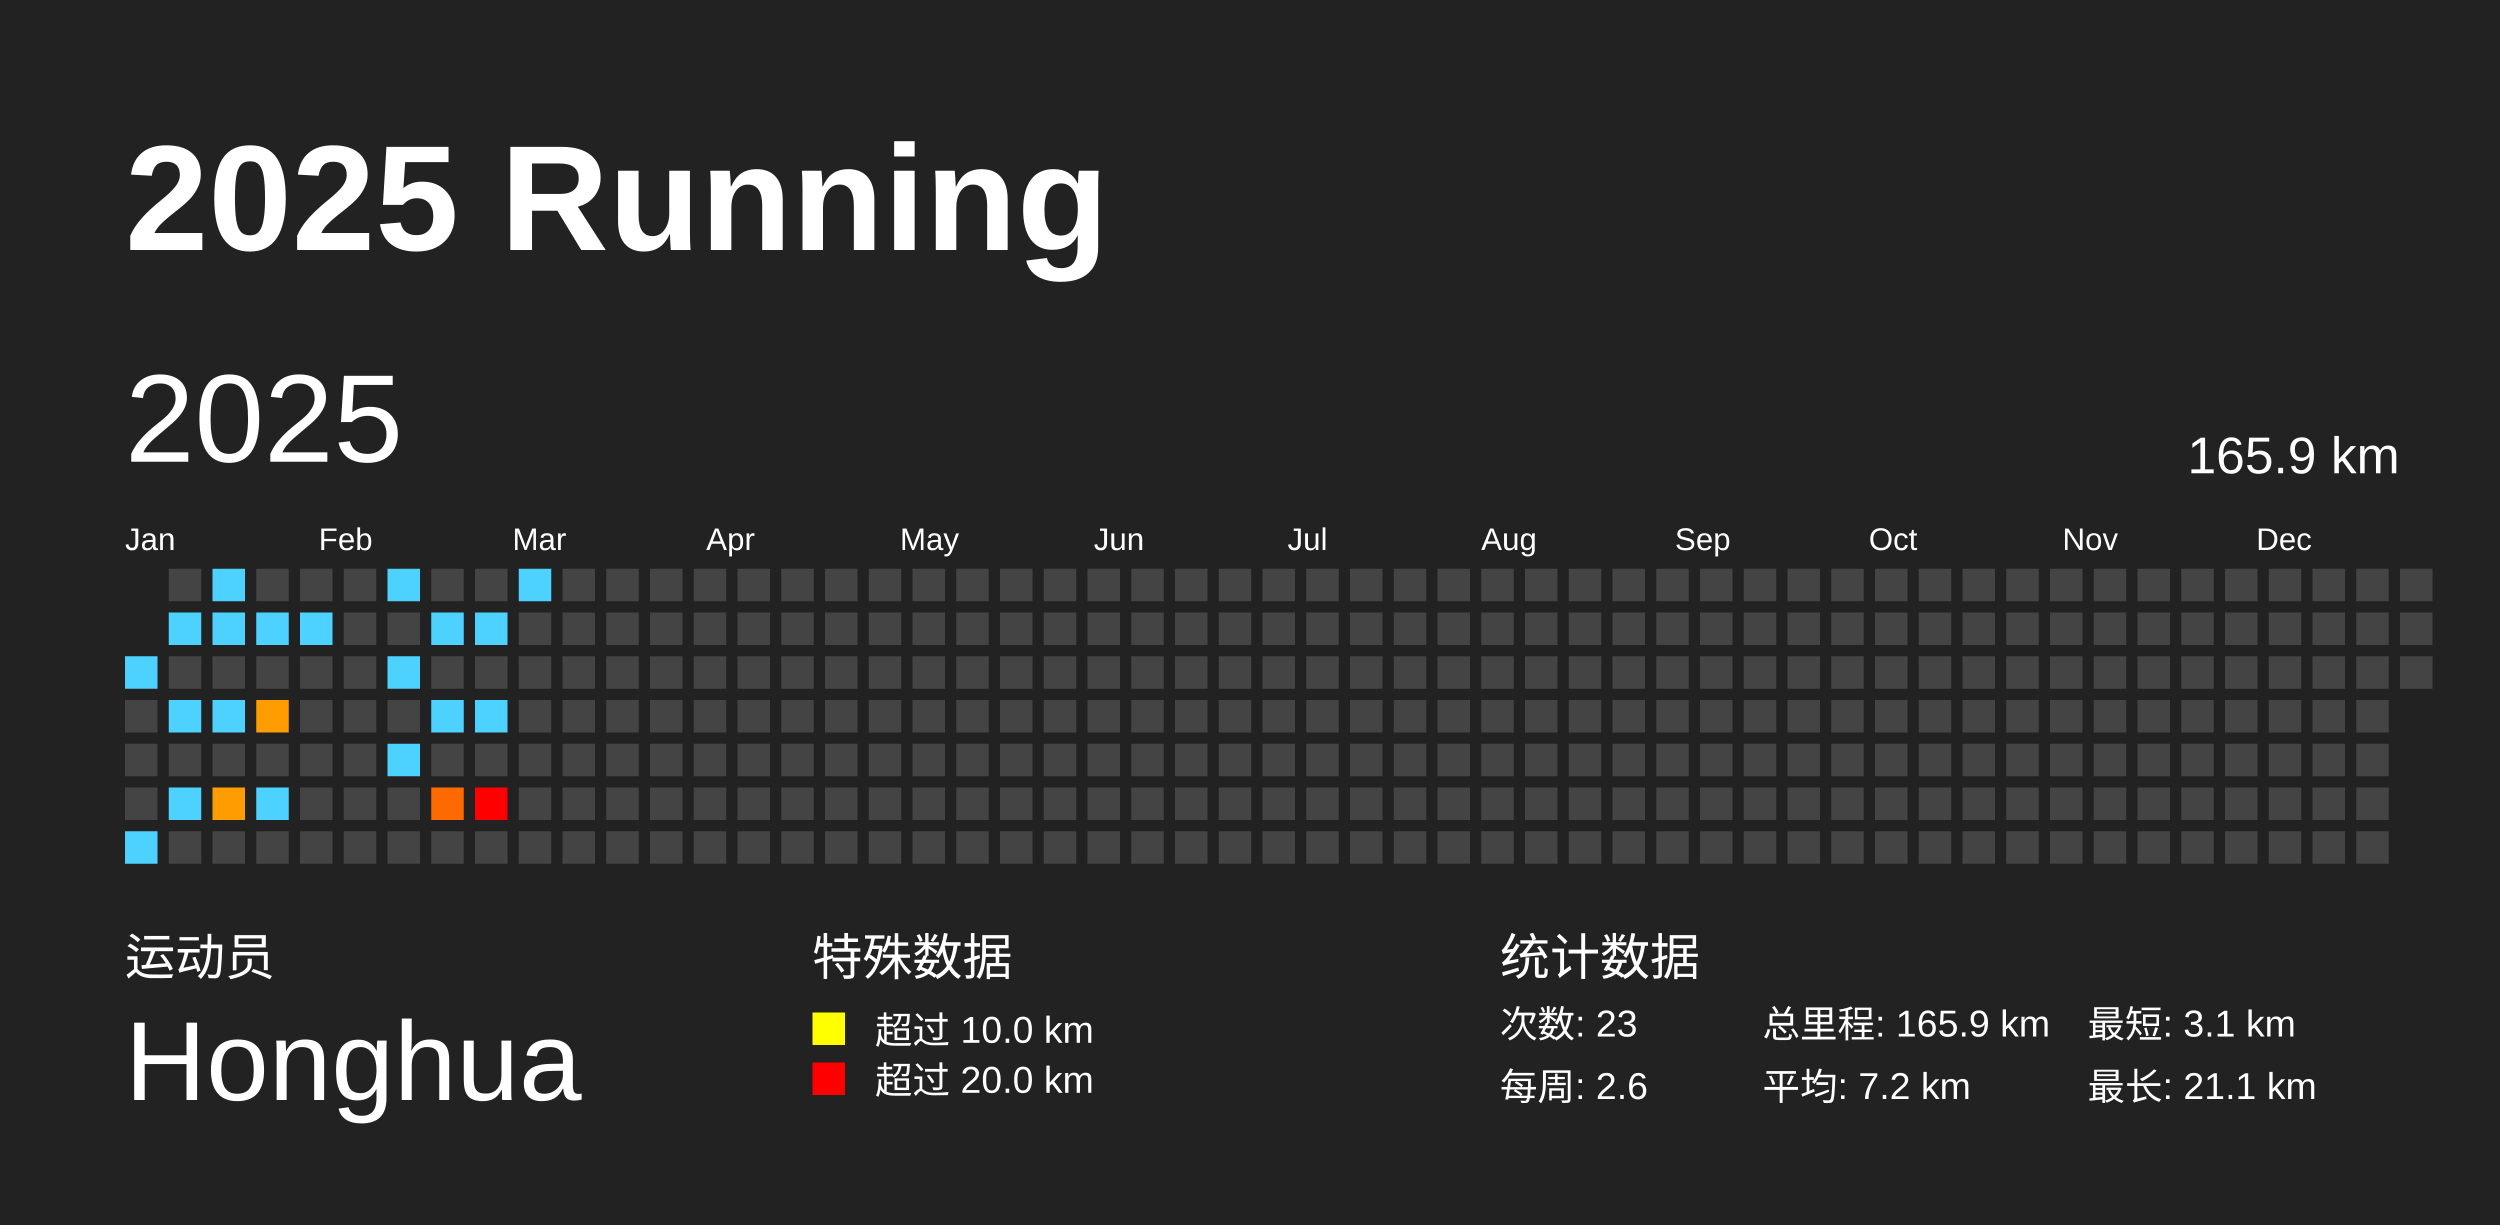
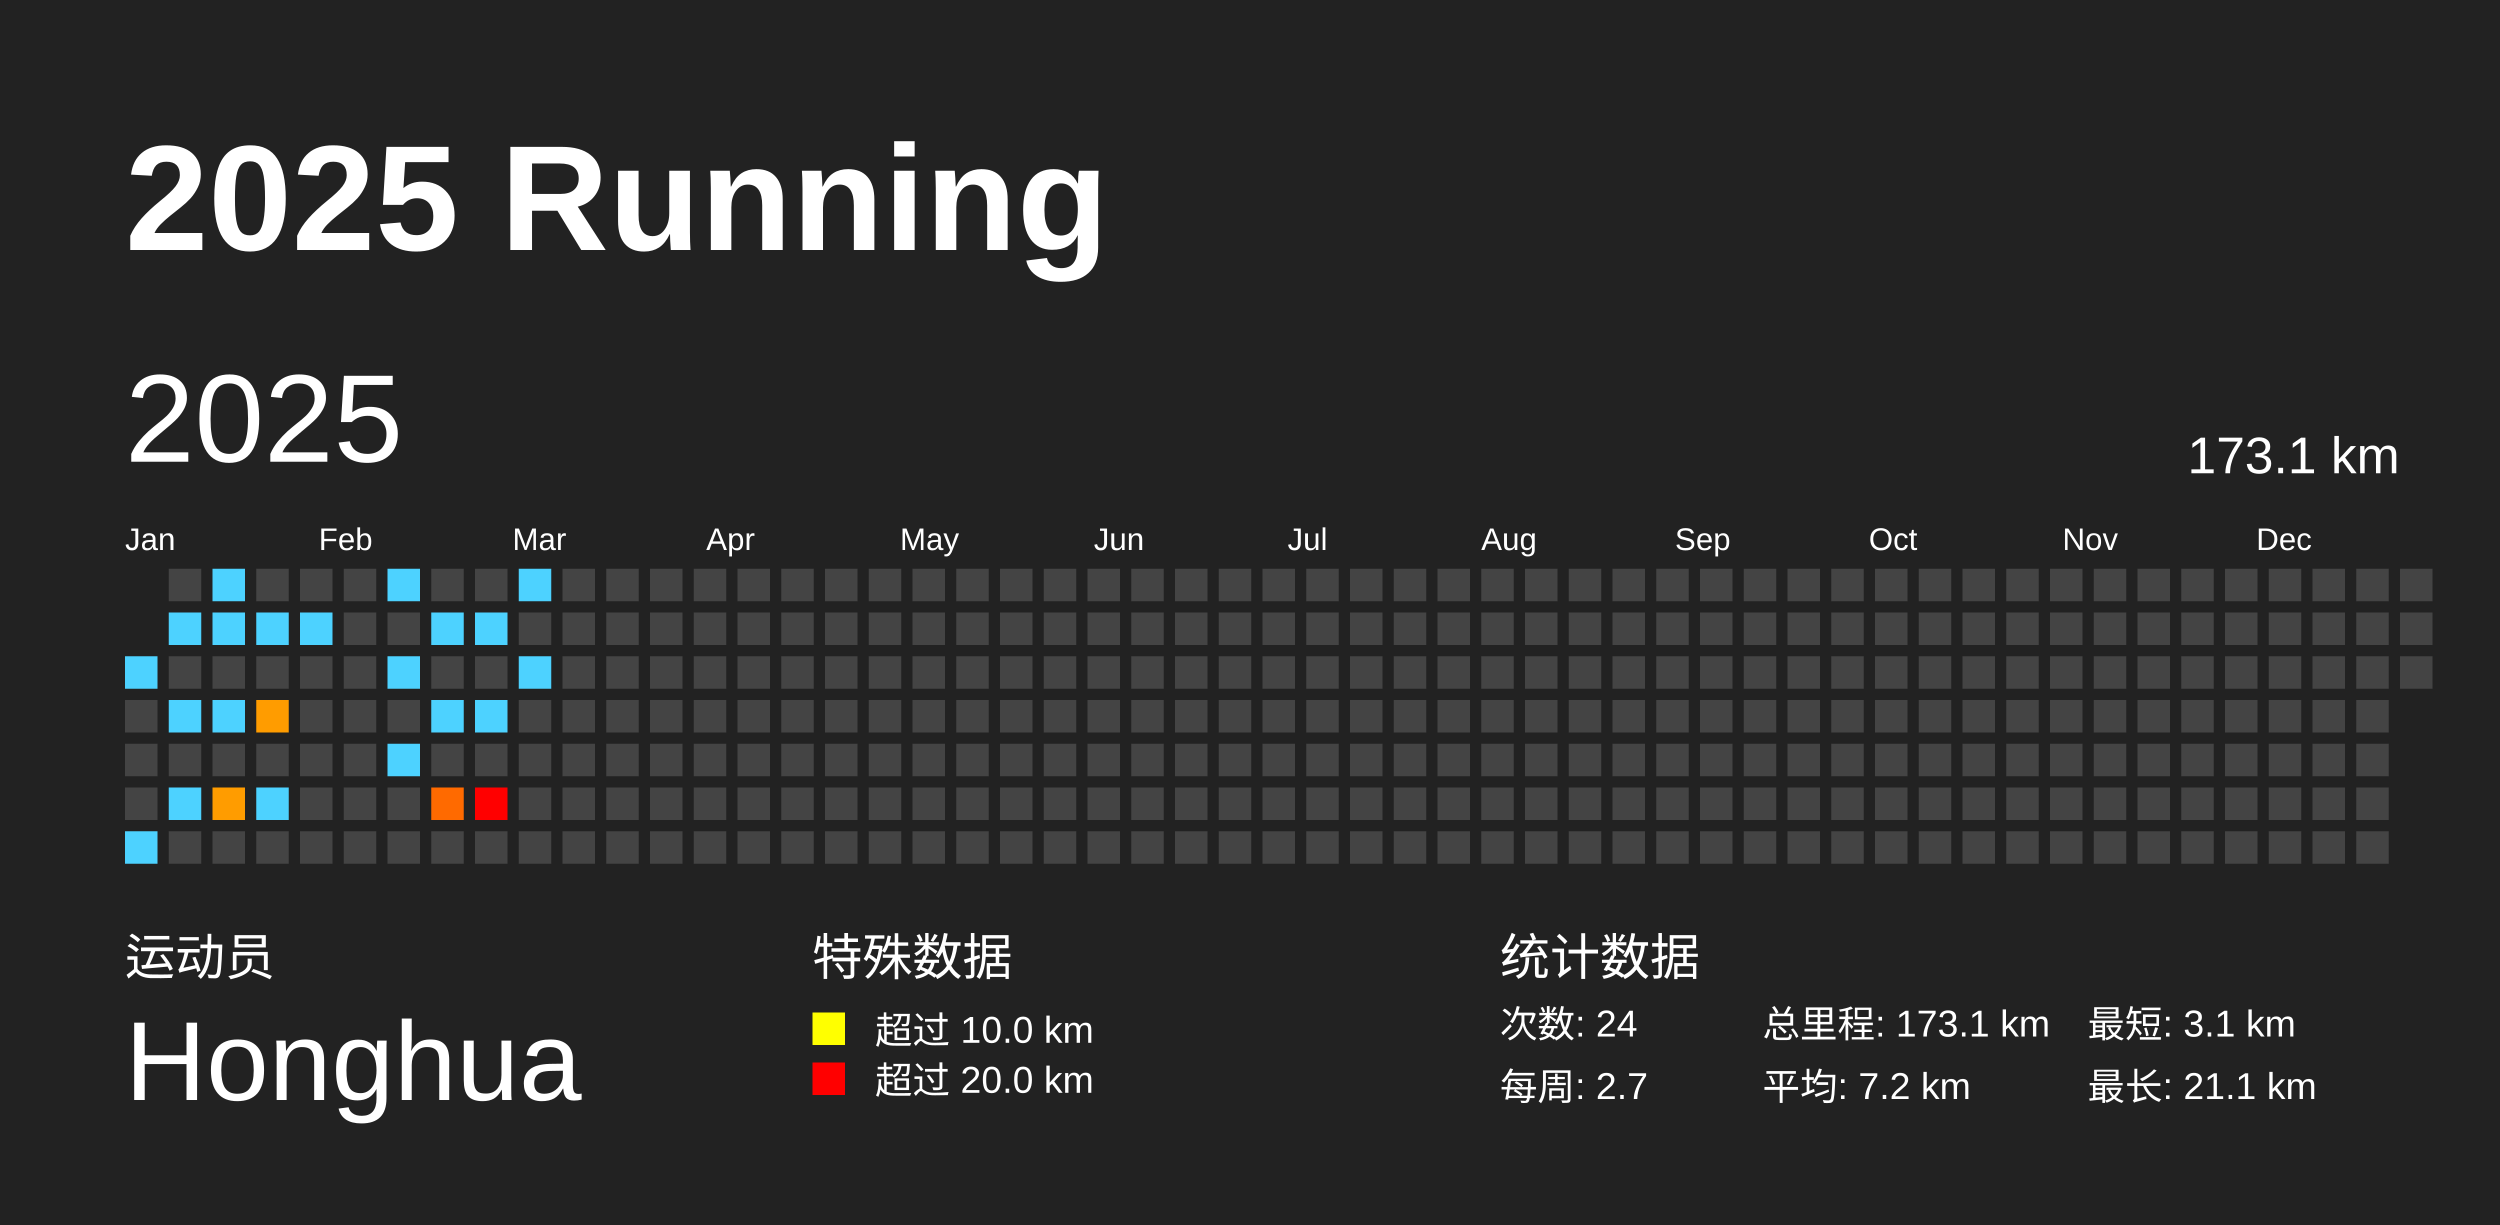
<svg xmlns="http://www.w3.org/2000/svg" baseProfile="full" height="98mm" version="1.1" viewBox="0,0,200,98" width="200mm">
  <defs />
  <rect fill="#222222" height="98" width="200" x="0" y="0" />
  <text fill="#FFFFFF" style="font-size:12px; font-family:Arial; font-weight:bold;" x="10" y="20">2025 Running</text>
  <text fill="#FFFFFF" style="font-size:4px; font-family:Arial" x="10" y="78">运动员</text>
  <text fill="#FFFFFF" style="font-size:9px; font-family:Arial" x="10" y="88">Honghua</text>
  <text fill="#FFFFFF" style="font-size:4px; font-family:Arial" x="65" y="78">特殊数据</text>
  <rect fill="yellow" height="2.6" width="2.6" x="65" y="81" />
  <text fill="#FFFFFF" style="font-size:3px; font-family:Arial" x="70" y="83.5">超过 10.0 km</text>
  <rect fill="red" height="2.6" width="2.6" x="65" y="85" />
  <text fill="#FFFFFF" style="font-size:3px; font-family:Arial" x="70" y="87.5">超过 20.0 km</text>
  <text fill="#FFFFFF" style="font-size:4px; font-family:Arial" x="120" y="78">统计数据</text>
-   <text fill="#FFFFFF" style="font-size:3px; font-family:Arial" x="120" y="83">次数: 23</text>
-   <text fill="#FFFFFF" style="font-size:3px; font-family:Arial" x="120" y="88">每周: 2.6</text>
-   <text fill="#FFFFFF" style="font-size:3px; font-family:Arial" x="141" y="83">总里程: 165.9 km</text>
+   <text fill="#FFFFFF" style="font-size:3px; font-family:Arial" x="120" y="83">次数: 24</text>
+   <text fill="#FFFFFF" style="font-size:3px; font-family:Arial" x="120" y="88">每周: 2.7</text>
+   <text fill="#FFFFFF" style="font-size:3px; font-family:Arial" x="141" y="83">总里程: 173.1 km</text>
  <text fill="#FFFFFF" style="font-size:3px; font-family:Arial" x="141" y="88">平均: 7.2 km</text>
  <text fill="#FFFFFF" style="font-size:3px; font-family:Arial" x="167" y="83">最短: 3.1 km</text>
  <text fill="#FFFFFF" style="font-size:3px; font-family:Arial" x="167" y="88">最长: 21.1 km</text>
  <text dominant-baseline="hanging" fill="#FFFFFF" style="font-size:10.0px; font-family:Arial;" x="10" y="30">2025</text>
-   <text dominant-baseline="hanging" fill="#FFFFFF" style="font-size:4.125px; font-family:Arial;" x="175" y="35">165.9 km</text>
+   <text dominant-baseline="hanging" fill="#FFFFFF" style="font-size:4.125px; font-family:Arial;" x="175" y="35">173.1 km</text>
  <text fill="#FFFFFF" style="font-size:2.5px; font-family:Arial" x="10.0" y="44">Jan</text>
  <text fill="#FFFFFF" style="font-size:2.5px; font-family:Arial" x="25.5" y="44">Feb</text>
  <text fill="#FFFFFF" style="font-size:2.5px; font-family:Arial" x="41.0" y="44">Mar</text>
  <text fill="#FFFFFF" style="font-size:2.5px; font-family:Arial" x="56.5" y="44">Apr</text>
  <text fill="#FFFFFF" style="font-size:2.5px; font-family:Arial" x="72.0" y="44">May</text>
  <text fill="#FFFFFF" style="font-size:2.5px; font-family:Arial" x="87.5" y="44">Jun</text>
  <text fill="#FFFFFF" style="font-size:2.5px; font-family:Arial" x="103.0" y="44">Jul</text>
  <text fill="#FFFFFF" style="font-size:2.5px; font-family:Arial" x="118.5" y="44">Aug</text>
  <text fill="#FFFFFF" style="font-size:2.5px; font-family:Arial" x="134.0" y="44">Sep</text>
  <text fill="#FFFFFF" style="font-size:2.5px; font-family:Arial" x="149.5" y="44">Oct</text>
  <text fill="#FFFFFF" style="font-size:2.5px; font-family:Arial" x="165.0" y="44">Nov</text>
  <text fill="#FFFFFF" style="font-size:2.5px; font-family:Arial" x="180.5" y="44">Dec</text>
  <rect fill="#4dd2ff" height="2.6" width="2.6" x="10.0" y="52.5" />
  <rect fill="#444444" height="2.6" width="2.6" x="10.0" y="56.0" />
  <rect fill="#444444" height="2.6" width="2.6" x="10.0" y="59.5" />
  <rect fill="#444444" height="2.6" width="2.6" x="10.0" y="63.0" />
  <rect fill="#4dd2ff" height="2.6" width="2.6" x="10.0" y="66.5" />
  <rect fill="#444444" height="2.6" width="2.6" x="13.5" y="45.5" />
  <rect fill="#4dd2ff" height="2.6" width="2.6" x="13.5" y="49.0" />
  <rect fill="#444444" height="2.6" width="2.6" x="13.5" y="52.5" />
  <rect fill="#4dd2ff" height="2.6" width="2.6" x="13.5" y="56.0" />
  <rect fill="#444444" height="2.6" width="2.6" x="13.5" y="59.5" />
  <rect fill="#4dd2ff" height="2.6" width="2.6" x="13.5" y="63.0" />
  <rect fill="#444444" height="2.6" width="2.6" x="13.5" y="66.5" />
  <rect fill="#4dd2ff" height="2.6" width="2.6" x="17.0" y="45.5" />
  <rect fill="#4dd2ff" height="2.6" width="2.6" x="17.0" y="49.0" />
  <rect fill="#444444" height="2.6" width="2.6" x="17.0" y="52.5" />
  <rect fill="#4dd2ff" height="2.6" width="2.6" x="17.0" y="56.0" />
  <rect fill="#444444" height="2.6" width="2.6" x="17.0" y="59.5" />
  <rect fill="#ff9c00" height="2.6" width="2.6" x="17.0" y="63.0" />
  <rect fill="#444444" height="2.6" width="2.6" x="17.0" y="66.5" />
  <rect fill="#444444" height="2.6" width="2.6" x="20.5" y="45.5" />
  <rect fill="#4dd2ff" height="2.6" width="2.6" x="20.5" y="49.0" />
  <rect fill="#444444" height="2.6" width="2.6" x="20.5" y="52.5" />
  <rect fill="#ff9c00" height="2.6" width="2.6" x="20.5" y="56.0" />
  <rect fill="#444444" height="2.6" width="2.6" x="20.5" y="59.5" />
  <rect fill="#4dd2ff" height="2.6" width="2.6" x="20.5" y="63.0" />
  <rect fill="#444444" height="2.6" width="2.6" x="20.5" y="66.5" />
  <rect fill="#444444" height="2.6" width="2.6" x="24.0" y="45.5" />
  <rect fill="#4dd2ff" height="2.6" width="2.6" x="24.0" y="49.0" />
  <rect fill="#444444" height="2.6" width="2.6" x="24.0" y="52.5" />
  <rect fill="#444444" height="2.6" width="2.6" x="24.0" y="56.0" />
  <rect fill="#444444" height="2.6" width="2.6" x="24.0" y="59.5" />
  <rect fill="#444444" height="2.6" width="2.6" x="24.0" y="63.0" />
  <rect fill="#444444" height="2.6" width="2.6" x="24.0" y="66.5" />
  <rect fill="#444444" height="2.6" width="2.6" x="27.5" y="45.5" />
  <rect fill="#444444" height="2.6" width="2.6" x="27.5" y="49.0" />
  <rect fill="#444444" height="2.6" width="2.6" x="27.5" y="52.5" />
  <rect fill="#444444" height="2.6" width="2.6" x="27.5" y="56.0" />
  <rect fill="#444444" height="2.6" width="2.6" x="27.5" y="59.5" />
  <rect fill="#444444" height="2.6" width="2.6" x="27.5" y="63.0" />
  <rect fill="#444444" height="2.6" width="2.6" x="27.5" y="66.5" />
  <rect fill="#4dd2ff" height="2.6" width="2.6" x="31.0" y="45.5" />
  <rect fill="#444444" height="2.6" width="2.6" x="31.0" y="49.0" />
  <rect fill="#4dd2ff" height="2.6" width="2.6" x="31.0" y="52.5" />
  <rect fill="#444444" height="2.6" width="2.6" x="31.0" y="56.0" />
  <rect fill="#4dd2ff" height="2.6" width="2.6" x="31.0" y="59.5" />
  <rect fill="#444444" height="2.6" width="2.6" x="31.0" y="63.0" />
  <rect fill="#444444" height="2.6" width="2.6" x="31.0" y="66.5" />
  <rect fill="#444444" height="2.6" width="2.6" x="34.5" y="45.5" />
  <rect fill="#4dd2ff" height="2.6" width="2.6" x="34.5" y="49.0" />
  <rect fill="#444444" height="2.6" width="2.6" x="34.5" y="52.5" />
  <rect fill="#4dd2ff" height="2.6" width="2.6" x="34.5" y="56.0" />
  <rect fill="#444444" height="2.6" width="2.6" x="34.5" y="59.5" />
  <rect fill="#ff6a00" height="2.6" width="2.6" x="34.5" y="63.0" />
  <rect fill="#444444" height="2.6" width="2.6" x="34.5" y="66.5" />
  <rect fill="#444444" height="2.6" width="2.6" x="38.0" y="45.5" />
  <rect fill="#4dd2ff" height="2.6" width="2.6" x="38.0" y="49.0" />
  <rect fill="#444444" height="2.6" width="2.6" x="38.0" y="52.5" />
  <rect fill="#4dd2ff" height="2.6" width="2.6" x="38.0" y="56.0" />
  <rect fill="#444444" height="2.6" width="2.6" x="38.0" y="59.5" />
  <rect fill="red" height="2.6" width="2.6" x="38.0" y="63.0" />
  <rect fill="#444444" height="2.6" width="2.6" x="38.0" y="66.5" />
  <rect fill="#4dd2ff" height="2.6" width="2.6" x="41.5" y="45.5" />
  <rect fill="#444444" height="2.6" width="2.6" x="41.5" y="49.0" />
-   <rect fill="#444444" height="2.6" width="2.6" x="41.5" y="52.5" />
+   <rect fill="#4dd2ff" height="2.6" width="2.6" x="41.5" y="52.5" />
  <rect fill="#444444" height="2.6" width="2.6" x="41.5" y="56.0" />
  <rect fill="#444444" height="2.6" width="2.6" x="41.5" y="59.5" />
  <rect fill="#444444" height="2.6" width="2.6" x="41.5" y="63.0" />
  <rect fill="#444444" height="2.6" width="2.6" x="41.5" y="66.5" />
  <rect fill="#444444" height="2.6" width="2.6" x="45.0" y="45.5" />
  <rect fill="#444444" height="2.6" width="2.6" x="45.0" y="49.0" />
  <rect fill="#444444" height="2.6" width="2.6" x="45.0" y="52.5" />
  <rect fill="#444444" height="2.6" width="2.6" x="45.0" y="56.0" />
  <rect fill="#444444" height="2.6" width="2.6" x="45.0" y="59.5" />
  <rect fill="#444444" height="2.6" width="2.6" x="45.0" y="63.0" />
  <rect fill="#444444" height="2.6" width="2.6" x="45.0" y="66.5" />
  <rect fill="#444444" height="2.6" width="2.6" x="48.5" y="45.5" />
  <rect fill="#444444" height="2.6" width="2.6" x="48.5" y="49.0" />
  <rect fill="#444444" height="2.6" width="2.6" x="48.5" y="52.5" />
  <rect fill="#444444" height="2.6" width="2.6" x="48.5" y="56.0" />
  <rect fill="#444444" height="2.6" width="2.6" x="48.5" y="59.5" />
  <rect fill="#444444" height="2.6" width="2.6" x="48.5" y="63.0" />
  <rect fill="#444444" height="2.6" width="2.6" x="48.5" y="66.5" />
  <rect fill="#444444" height="2.6" width="2.6" x="52.0" y="45.5" />
  <rect fill="#444444" height="2.6" width="2.6" x="52.0" y="49.0" />
  <rect fill="#444444" height="2.6" width="2.6" x="52.0" y="52.5" />
  <rect fill="#444444" height="2.6" width="2.6" x="52.0" y="56.0" />
  <rect fill="#444444" height="2.6" width="2.6" x="52.0" y="59.5" />
  <rect fill="#444444" height="2.6" width="2.6" x="52.0" y="63.0" />
  <rect fill="#444444" height="2.6" width="2.6" x="52.0" y="66.5" />
  <rect fill="#444444" height="2.6" width="2.6" x="55.5" y="45.5" />
  <rect fill="#444444" height="2.6" width="2.6" x="55.5" y="49.0" />
  <rect fill="#444444" height="2.6" width="2.6" x="55.5" y="52.5" />
  <rect fill="#444444" height="2.6" width="2.6" x="55.5" y="56.0" />
  <rect fill="#444444" height="2.6" width="2.6" x="55.5" y="59.5" />
  <rect fill="#444444" height="2.6" width="2.6" x="55.5" y="63.0" />
  <rect fill="#444444" height="2.6" width="2.6" x="55.5" y="66.5" />
  <rect fill="#444444" height="2.6" width="2.6" x="59.0" y="45.5" />
  <rect fill="#444444" height="2.6" width="2.6" x="59.0" y="49.0" />
  <rect fill="#444444" height="2.6" width="2.6" x="59.0" y="52.5" />
  <rect fill="#444444" height="2.6" width="2.6" x="59.0" y="56.0" />
  <rect fill="#444444" height="2.6" width="2.6" x="59.0" y="59.5" />
  <rect fill="#444444" height="2.6" width="2.6" x="59.0" y="63.0" />
  <rect fill="#444444" height="2.6" width="2.6" x="59.0" y="66.5" />
  <rect fill="#444444" height="2.6" width="2.6" x="62.5" y="45.5" />
  <rect fill="#444444" height="2.6" width="2.6" x="62.5" y="49.0" />
  <rect fill="#444444" height="2.6" width="2.6" x="62.5" y="52.5" />
  <rect fill="#444444" height="2.6" width="2.6" x="62.5" y="56.0" />
  <rect fill="#444444" height="2.6" width="2.6" x="62.5" y="59.5" />
  <rect fill="#444444" height="2.6" width="2.6" x="62.5" y="63.0" />
  <rect fill="#444444" height="2.6" width="2.6" x="62.5" y="66.5" />
  <rect fill="#444444" height="2.6" width="2.6" x="66.0" y="45.5" />
  <rect fill="#444444" height="2.6" width="2.6" x="66.0" y="49.0" />
  <rect fill="#444444" height="2.6" width="2.6" x="66.0" y="52.5" />
  <rect fill="#444444" height="2.6" width="2.6" x="66.0" y="56.0" />
  <rect fill="#444444" height="2.6" width="2.6" x="66.0" y="59.5" />
  <rect fill="#444444" height="2.6" width="2.6" x="66.0" y="63.0" />
  <rect fill="#444444" height="2.6" width="2.6" x="66.0" y="66.5" />
  <rect fill="#444444" height="2.6" width="2.6" x="69.5" y="45.5" />
  <rect fill="#444444" height="2.6" width="2.6" x="69.5" y="49.0" />
  <rect fill="#444444" height="2.6" width="2.6" x="69.5" y="52.5" />
  <rect fill="#444444" height="2.6" width="2.6" x="69.5" y="56.0" />
  <rect fill="#444444" height="2.6" width="2.6" x="69.5" y="59.5" />
  <rect fill="#444444" height="2.6" width="2.6" x="69.5" y="63.0" />
  <rect fill="#444444" height="2.6" width="2.6" x="69.5" y="66.5" />
  <rect fill="#444444" height="2.6" width="2.6" x="73.0" y="45.5" />
  <rect fill="#444444" height="2.6" width="2.6" x="73.0" y="49.0" />
  <rect fill="#444444" height="2.6" width="2.6" x="73.0" y="52.5" />
  <rect fill="#444444" height="2.6" width="2.6" x="73.0" y="56.0" />
  <rect fill="#444444" height="2.6" width="2.6" x="73.0" y="59.5" />
  <rect fill="#444444" height="2.6" width="2.6" x="73.0" y="63.0" />
  <rect fill="#444444" height="2.6" width="2.6" x="73.0" y="66.5" />
  <rect fill="#444444" height="2.6" width="2.6" x="76.5" y="45.5" />
  <rect fill="#444444" height="2.6" width="2.6" x="76.5" y="49.0" />
  <rect fill="#444444" height="2.6" width="2.6" x="76.5" y="52.5" />
  <rect fill="#444444" height="2.6" width="2.6" x="76.5" y="56.0" />
  <rect fill="#444444" height="2.6" width="2.6" x="76.5" y="59.5" />
  <rect fill="#444444" height="2.6" width="2.6" x="76.5" y="63.0" />
  <rect fill="#444444" height="2.6" width="2.6" x="76.5" y="66.5" />
  <rect fill="#444444" height="2.6" width="2.6" x="80.0" y="45.5" />
  <rect fill="#444444" height="2.6" width="2.6" x="80.0" y="49.0" />
  <rect fill="#444444" height="2.6" width="2.6" x="80.0" y="52.5" />
  <rect fill="#444444" height="2.6" width="2.6" x="80.0" y="56.0" />
  <rect fill="#444444" height="2.6" width="2.6" x="80.0" y="59.5" />
  <rect fill="#444444" height="2.6" width="2.6" x="80.0" y="63.0" />
  <rect fill="#444444" height="2.6" width="2.6" x="80.0" y="66.5" />
  <rect fill="#444444" height="2.6" width="2.6" x="83.5" y="45.5" />
  <rect fill="#444444" height="2.6" width="2.6" x="83.5" y="49.0" />
  <rect fill="#444444" height="2.6" width="2.6" x="83.5" y="52.5" />
  <rect fill="#444444" height="2.6" width="2.6" x="83.5" y="56.0" />
  <rect fill="#444444" height="2.6" width="2.6" x="83.5" y="59.5" />
  <rect fill="#444444" height="2.6" width="2.6" x="83.5" y="63.0" />
  <rect fill="#444444" height="2.6" width="2.6" x="83.5" y="66.5" />
  <rect fill="#444444" height="2.6" width="2.6" x="87.0" y="45.5" />
  <rect fill="#444444" height="2.6" width="2.6" x="87.0" y="49.0" />
  <rect fill="#444444" height="2.6" width="2.6" x="87.0" y="52.5" />
  <rect fill="#444444" height="2.6" width="2.6" x="87.0" y="56.0" />
  <rect fill="#444444" height="2.6" width="2.6" x="87.0" y="59.5" />
  <rect fill="#444444" height="2.6" width="2.6" x="87.0" y="63.0" />
  <rect fill="#444444" height="2.6" width="2.6" x="87.0" y="66.5" />
  <rect fill="#444444" height="2.6" width="2.6" x="90.5" y="45.5" />
  <rect fill="#444444" height="2.6" width="2.6" x="90.5" y="49.0" />
  <rect fill="#444444" height="2.6" width="2.6" x="90.5" y="52.5" />
  <rect fill="#444444" height="2.6" width="2.6" x="90.5" y="56.0" />
  <rect fill="#444444" height="2.6" width="2.6" x="90.5" y="59.5" />
  <rect fill="#444444" height="2.6" width="2.6" x="90.5" y="63.0" />
  <rect fill="#444444" height="2.6" width="2.6" x="90.5" y="66.5" />
  <rect fill="#444444" height="2.6" width="2.6" x="94.0" y="45.5" />
  <rect fill="#444444" height="2.6" width="2.6" x="94.0" y="49.0" />
  <rect fill="#444444" height="2.6" width="2.6" x="94.0" y="52.5" />
  <rect fill="#444444" height="2.6" width="2.6" x="94.0" y="56.0" />
  <rect fill="#444444" height="2.6" width="2.6" x="94.0" y="59.5" />
  <rect fill="#444444" height="2.6" width="2.6" x="94.0" y="63.0" />
  <rect fill="#444444" height="2.6" width="2.6" x="94.0" y="66.5" />
  <rect fill="#444444" height="2.6" width="2.6" x="97.5" y="45.5" />
  <rect fill="#444444" height="2.6" width="2.6" x="97.5" y="49.0" />
  <rect fill="#444444" height="2.6" width="2.6" x="97.5" y="52.5" />
  <rect fill="#444444" height="2.6" width="2.6" x="97.5" y="56.0" />
  <rect fill="#444444" height="2.6" width="2.6" x="97.5" y="59.5" />
  <rect fill="#444444" height="2.6" width="2.6" x="97.5" y="63.0" />
  <rect fill="#444444" height="2.6" width="2.6" x="97.5" y="66.5" />
  <rect fill="#444444" height="2.6" width="2.6" x="101.0" y="45.5" />
  <rect fill="#444444" height="2.6" width="2.6" x="101.0" y="49.0" />
  <rect fill="#444444" height="2.6" width="2.6" x="101.0" y="52.5" />
  <rect fill="#444444" height="2.6" width="2.6" x="101.0" y="56.0" />
  <rect fill="#444444" height="2.6" width="2.6" x="101.0" y="59.5" />
  <rect fill="#444444" height="2.6" width="2.6" x="101.0" y="63.0" />
  <rect fill="#444444" height="2.6" width="2.6" x="101.0" y="66.5" />
  <rect fill="#444444" height="2.6" width="2.6" x="104.5" y="45.5" />
  <rect fill="#444444" height="2.6" width="2.6" x="104.5" y="49.0" />
  <rect fill="#444444" height="2.6" width="2.6" x="104.5" y="52.5" />
  <rect fill="#444444" height="2.6" width="2.6" x="104.5" y="56.0" />
  <rect fill="#444444" height="2.6" width="2.6" x="104.5" y="59.5" />
  <rect fill="#444444" height="2.6" width="2.6" x="104.5" y="63.0" />
  <rect fill="#444444" height="2.6" width="2.6" x="104.5" y="66.5" />
  <rect fill="#444444" height="2.6" width="2.6" x="108.0" y="45.5" />
  <rect fill="#444444" height="2.6" width="2.6" x="108.0" y="49.0" />
  <rect fill="#444444" height="2.6" width="2.6" x="108.0" y="52.5" />
  <rect fill="#444444" height="2.6" width="2.6" x="108.0" y="56.0" />
  <rect fill="#444444" height="2.6" width="2.6" x="108.0" y="59.5" />
  <rect fill="#444444" height="2.6" width="2.6" x="108.0" y="63.0" />
  <rect fill="#444444" height="2.6" width="2.6" x="108.0" y="66.5" />
  <rect fill="#444444" height="2.6" width="2.6" x="111.5" y="45.5" />
  <rect fill="#444444" height="2.6" width="2.6" x="111.5" y="49.0" />
  <rect fill="#444444" height="2.6" width="2.6" x="111.5" y="52.5" />
  <rect fill="#444444" height="2.6" width="2.6" x="111.5" y="56.0" />
  <rect fill="#444444" height="2.6" width="2.6" x="111.5" y="59.5" />
  <rect fill="#444444" height="2.6" width="2.6" x="111.5" y="63.0" />
  <rect fill="#444444" height="2.6" width="2.6" x="111.5" y="66.5" />
  <rect fill="#444444" height="2.6" width="2.6" x="115.0" y="45.5" />
  <rect fill="#444444" height="2.6" width="2.6" x="115.0" y="49.0" />
  <rect fill="#444444" height="2.6" width="2.6" x="115.0" y="52.5" />
  <rect fill="#444444" height="2.6" width="2.6" x="115.0" y="56.0" />
  <rect fill="#444444" height="2.6" width="2.6" x="115.0" y="59.5" />
  <rect fill="#444444" height="2.6" width="2.6" x="115.0" y="63.0" />
  <rect fill="#444444" height="2.6" width="2.6" x="115.0" y="66.5" />
  <rect fill="#444444" height="2.6" width="2.6" x="118.5" y="45.5" />
  <rect fill="#444444" height="2.6" width="2.6" x="118.5" y="49.0" />
  <rect fill="#444444" height="2.6" width="2.6" x="118.5" y="52.5" />
  <rect fill="#444444" height="2.6" width="2.6" x="118.5" y="56.0" />
  <rect fill="#444444" height="2.6" width="2.6" x="118.5" y="59.5" />
  <rect fill="#444444" height="2.6" width="2.6" x="118.5" y="63.0" />
  <rect fill="#444444" height="2.6" width="2.6" x="118.5" y="66.5" />
  <rect fill="#444444" height="2.6" width="2.6" x="122.0" y="45.5" />
  <rect fill="#444444" height="2.6" width="2.6" x="122.0" y="49.0" />
  <rect fill="#444444" height="2.6" width="2.6" x="122.0" y="52.5" />
  <rect fill="#444444" height="2.6" width="2.6" x="122.0" y="56.0" />
  <rect fill="#444444" height="2.6" width="2.6" x="122.0" y="59.5" />
  <rect fill="#444444" height="2.6" width="2.6" x="122.0" y="63.0" />
  <rect fill="#444444" height="2.6" width="2.6" x="122.0" y="66.5" />
  <rect fill="#444444" height="2.6" width="2.6" x="125.5" y="45.5" />
  <rect fill="#444444" height="2.6" width="2.6" x="125.5" y="49.0" />
  <rect fill="#444444" height="2.6" width="2.6" x="125.5" y="52.5" />
  <rect fill="#444444" height="2.6" width="2.6" x="125.5" y="56.0" />
  <rect fill="#444444" height="2.6" width="2.6" x="125.5" y="59.5" />
  <rect fill="#444444" height="2.6" width="2.6" x="125.5" y="63.0" />
  <rect fill="#444444" height="2.6" width="2.6" x="125.5" y="66.5" />
  <rect fill="#444444" height="2.6" width="2.6" x="129.0" y="45.5" />
  <rect fill="#444444" height="2.6" width="2.6" x="129.0" y="49.0" />
  <rect fill="#444444" height="2.6" width="2.6" x="129.0" y="52.5" />
  <rect fill="#444444" height="2.6" width="2.6" x="129.0" y="56.0" />
  <rect fill="#444444" height="2.6" width="2.6" x="129.0" y="59.5" />
  <rect fill="#444444" height="2.6" width="2.6" x="129.0" y="63.0" />
  <rect fill="#444444" height="2.6" width="2.6" x="129.0" y="66.5" />
  <rect fill="#444444" height="2.6" width="2.6" x="132.5" y="45.5" />
  <rect fill="#444444" height="2.6" width="2.6" x="132.5" y="49.0" />
  <rect fill="#444444" height="2.6" width="2.6" x="132.5" y="52.5" />
  <rect fill="#444444" height="2.6" width="2.6" x="132.5" y="56.0" />
  <rect fill="#444444" height="2.6" width="2.6" x="132.5" y="59.5" />
  <rect fill="#444444" height="2.6" width="2.6" x="132.5" y="63.0" />
  <rect fill="#444444" height="2.6" width="2.6" x="132.5" y="66.5" />
  <rect fill="#444444" height="2.6" width="2.6" x="136.0" y="45.5" />
  <rect fill="#444444" height="2.6" width="2.6" x="136.0" y="49.0" />
  <rect fill="#444444" height="2.6" width="2.6" x="136.0" y="52.5" />
  <rect fill="#444444" height="2.6" width="2.6" x="136.0" y="56.0" />
  <rect fill="#444444" height="2.6" width="2.6" x="136.0" y="59.5" />
  <rect fill="#444444" height="2.6" width="2.6" x="136.0" y="63.0" />
  <rect fill="#444444" height="2.6" width="2.6" x="136.0" y="66.5" />
  <rect fill="#444444" height="2.6" width="2.6" x="139.5" y="45.5" />
  <rect fill="#444444" height="2.6" width="2.6" x="139.5" y="49.0" />
  <rect fill="#444444" height="2.6" width="2.6" x="139.5" y="52.5" />
  <rect fill="#444444" height="2.6" width="2.6" x="139.5" y="56.0" />
  <rect fill="#444444" height="2.6" width="2.6" x="139.5" y="59.5" />
  <rect fill="#444444" height="2.6" width="2.6" x="139.5" y="63.0" />
  <rect fill="#444444" height="2.6" width="2.6" x="139.5" y="66.5" />
  <rect fill="#444444" height="2.6" width="2.6" x="143.0" y="45.5" />
  <rect fill="#444444" height="2.6" width="2.6" x="143.0" y="49.0" />
  <rect fill="#444444" height="2.6" width="2.6" x="143.0" y="52.5" />
  <rect fill="#444444" height="2.6" width="2.6" x="143.0" y="56.0" />
  <rect fill="#444444" height="2.6" width="2.6" x="143.0" y="59.5" />
  <rect fill="#444444" height="2.6" width="2.6" x="143.0" y="63.0" />
  <rect fill="#444444" height="2.6" width="2.6" x="143.0" y="66.5" />
  <rect fill="#444444" height="2.6" width="2.6" x="146.5" y="45.5" />
  <rect fill="#444444" height="2.6" width="2.6" x="146.5" y="49.0" />
  <rect fill="#444444" height="2.6" width="2.6" x="146.5" y="52.5" />
  <rect fill="#444444" height="2.6" width="2.6" x="146.5" y="56.0" />
  <rect fill="#444444" height="2.6" width="2.6" x="146.5" y="59.5" />
  <rect fill="#444444" height="2.6" width="2.6" x="146.5" y="63.0" />
  <rect fill="#444444" height="2.6" width="2.6" x="146.5" y="66.5" />
  <rect fill="#444444" height="2.6" width="2.6" x="150.0" y="45.5" />
  <rect fill="#444444" height="2.6" width="2.6" x="150.0" y="49.0" />
  <rect fill="#444444" height="2.6" width="2.6" x="150.0" y="52.5" />
  <rect fill="#444444" height="2.6" width="2.6" x="150.0" y="56.0" />
  <rect fill="#444444" height="2.6" width="2.6" x="150.0" y="59.5" />
  <rect fill="#444444" height="2.6" width="2.6" x="150.0" y="63.0" />
  <rect fill="#444444" height="2.6" width="2.6" x="150.0" y="66.5" />
  <rect fill="#444444" height="2.6" width="2.6" x="153.5" y="45.5" />
  <rect fill="#444444" height="2.6" width="2.6" x="153.5" y="49.0" />
  <rect fill="#444444" height="2.6" width="2.6" x="153.5" y="52.5" />
  <rect fill="#444444" height="2.6" width="2.6" x="153.5" y="56.0" />
  <rect fill="#444444" height="2.6" width="2.6" x="153.5" y="59.5" />
  <rect fill="#444444" height="2.6" width="2.6" x="153.5" y="63.0" />
  <rect fill="#444444" height="2.6" width="2.6" x="153.5" y="66.5" />
  <rect fill="#444444" height="2.6" width="2.6" x="157.0" y="45.5" />
  <rect fill="#444444" height="2.6" width="2.6" x="157.0" y="49.0" />
  <rect fill="#444444" height="2.6" width="2.6" x="157.0" y="52.5" />
  <rect fill="#444444" height="2.6" width="2.6" x="157.0" y="56.0" />
  <rect fill="#444444" height="2.6" width="2.6" x="157.0" y="59.5" />
  <rect fill="#444444" height="2.6" width="2.6" x="157.0" y="63.0" />
  <rect fill="#444444" height="2.6" width="2.6" x="157.0" y="66.5" />
  <rect fill="#444444" height="2.6" width="2.6" x="160.5" y="45.5" />
  <rect fill="#444444" height="2.6" width="2.6" x="160.5" y="49.0" />
  <rect fill="#444444" height="2.6" width="2.6" x="160.5" y="52.5" />
  <rect fill="#444444" height="2.6" width="2.6" x="160.5" y="56.0" />
  <rect fill="#444444" height="2.6" width="2.6" x="160.5" y="59.5" />
  <rect fill="#444444" height="2.6" width="2.6" x="160.5" y="63.0" />
  <rect fill="#444444" height="2.6" width="2.6" x="160.5" y="66.5" />
  <rect fill="#444444" height="2.6" width="2.6" x="164.0" y="45.5" />
  <rect fill="#444444" height="2.6" width="2.6" x="164.0" y="49.0" />
  <rect fill="#444444" height="2.6" width="2.6" x="164.0" y="52.5" />
  <rect fill="#444444" height="2.6" width="2.6" x="164.0" y="56.0" />
  <rect fill="#444444" height="2.6" width="2.6" x="164.0" y="59.5" />
  <rect fill="#444444" height="2.6" width="2.6" x="164.0" y="63.0" />
  <rect fill="#444444" height="2.6" width="2.6" x="164.0" y="66.5" />
  <rect fill="#444444" height="2.6" width="2.6" x="167.5" y="45.5" />
  <rect fill="#444444" height="2.6" width="2.6" x="167.5" y="49.0" />
  <rect fill="#444444" height="2.6" width="2.6" x="167.5" y="52.5" />
  <rect fill="#444444" height="2.6" width="2.6" x="167.5" y="56.0" />
  <rect fill="#444444" height="2.6" width="2.6" x="167.5" y="59.5" />
  <rect fill="#444444" height="2.6" width="2.6" x="167.5" y="63.0" />
  <rect fill="#444444" height="2.6" width="2.6" x="167.5" y="66.5" />
  <rect fill="#444444" height="2.6" width="2.6" x="171.0" y="45.5" />
  <rect fill="#444444" height="2.6" width="2.6" x="171.0" y="49.0" />
  <rect fill="#444444" height="2.6" width="2.6" x="171.0" y="52.5" />
  <rect fill="#444444" height="2.6" width="2.6" x="171.0" y="56.0" />
  <rect fill="#444444" height="2.6" width="2.6" x="171.0" y="59.5" />
  <rect fill="#444444" height="2.6" width="2.6" x="171.0" y="63.0" />
  <rect fill="#444444" height="2.6" width="2.6" x="171.0" y="66.5" />
  <rect fill="#444444" height="2.6" width="2.6" x="174.5" y="45.5" />
  <rect fill="#444444" height="2.6" width="2.6" x="174.5" y="49.0" />
  <rect fill="#444444" height="2.6" width="2.6" x="174.5" y="52.5" />
  <rect fill="#444444" height="2.6" width="2.6" x="174.5" y="56.0" />
  <rect fill="#444444" height="2.6" width="2.6" x="174.5" y="59.5" />
  <rect fill="#444444" height="2.6" width="2.6" x="174.5" y="63.0" />
  <rect fill="#444444" height="2.6" width="2.6" x="174.5" y="66.5" />
  <rect fill="#444444" height="2.6" width="2.6" x="178.0" y="45.5" />
  <rect fill="#444444" height="2.6" width="2.6" x="178.0" y="49.0" />
  <rect fill="#444444" height="2.6" width="2.6" x="178.0" y="52.5" />
  <rect fill="#444444" height="2.6" width="2.6" x="178.0" y="56.0" />
  <rect fill="#444444" height="2.6" width="2.6" x="178.0" y="59.5" />
  <rect fill="#444444" height="2.6" width="2.6" x="178.0" y="63.0" />
  <rect fill="#444444" height="2.6" width="2.6" x="178.0" y="66.5" />
  <rect fill="#444444" height="2.6" width="2.6" x="181.5" y="45.5" />
  <rect fill="#444444" height="2.6" width="2.6" x="181.5" y="49.0" />
  <rect fill="#444444" height="2.6" width="2.6" x="181.5" y="52.5" />
  <rect fill="#444444" height="2.6" width="2.6" x="181.5" y="56.0" />
  <rect fill="#444444" height="2.6" width="2.6" x="181.5" y="59.5" />
  <rect fill="#444444" height="2.6" width="2.6" x="181.5" y="63.0" />
  <rect fill="#444444" height="2.6" width="2.6" x="181.5" y="66.5" />
  <rect fill="#444444" height="2.6" width="2.6" x="185.0" y="45.5" />
  <rect fill="#444444" height="2.6" width="2.6" x="185.0" y="49.0" />
  <rect fill="#444444" height="2.6" width="2.6" x="185.0" y="52.5" />
  <rect fill="#444444" height="2.6" width="2.6" x="185.0" y="56.0" />
  <rect fill="#444444" height="2.6" width="2.6" x="185.0" y="59.5" />
  <rect fill="#444444" height="2.6" width="2.6" x="185.0" y="63.0" />
  <rect fill="#444444" height="2.6" width="2.6" x="185.0" y="66.5" />
  <rect fill="#444444" height="2.6" width="2.6" x="188.5" y="45.5" />
  <rect fill="#444444" height="2.6" width="2.6" x="188.5" y="49.0" />
  <rect fill="#444444" height="2.6" width="2.6" x="188.5" y="52.5" />
  <rect fill="#444444" height="2.6" width="2.6" x="188.5" y="56.0" />
  <rect fill="#444444" height="2.6" width="2.6" x="188.5" y="59.5" />
  <rect fill="#444444" height="2.6" width="2.6" x="188.5" y="63.0" />
  <rect fill="#444444" height="2.6" width="2.6" x="188.5" y="66.5" />
  <rect fill="#444444" height="2.6" width="2.6" x="192.0" y="45.5" />
  <rect fill="#444444" height="2.6" width="2.6" x="192.0" y="49.0" />
  <rect fill="#444444" height="2.6" width="2.6" x="192.0" y="52.5" />
</svg>
